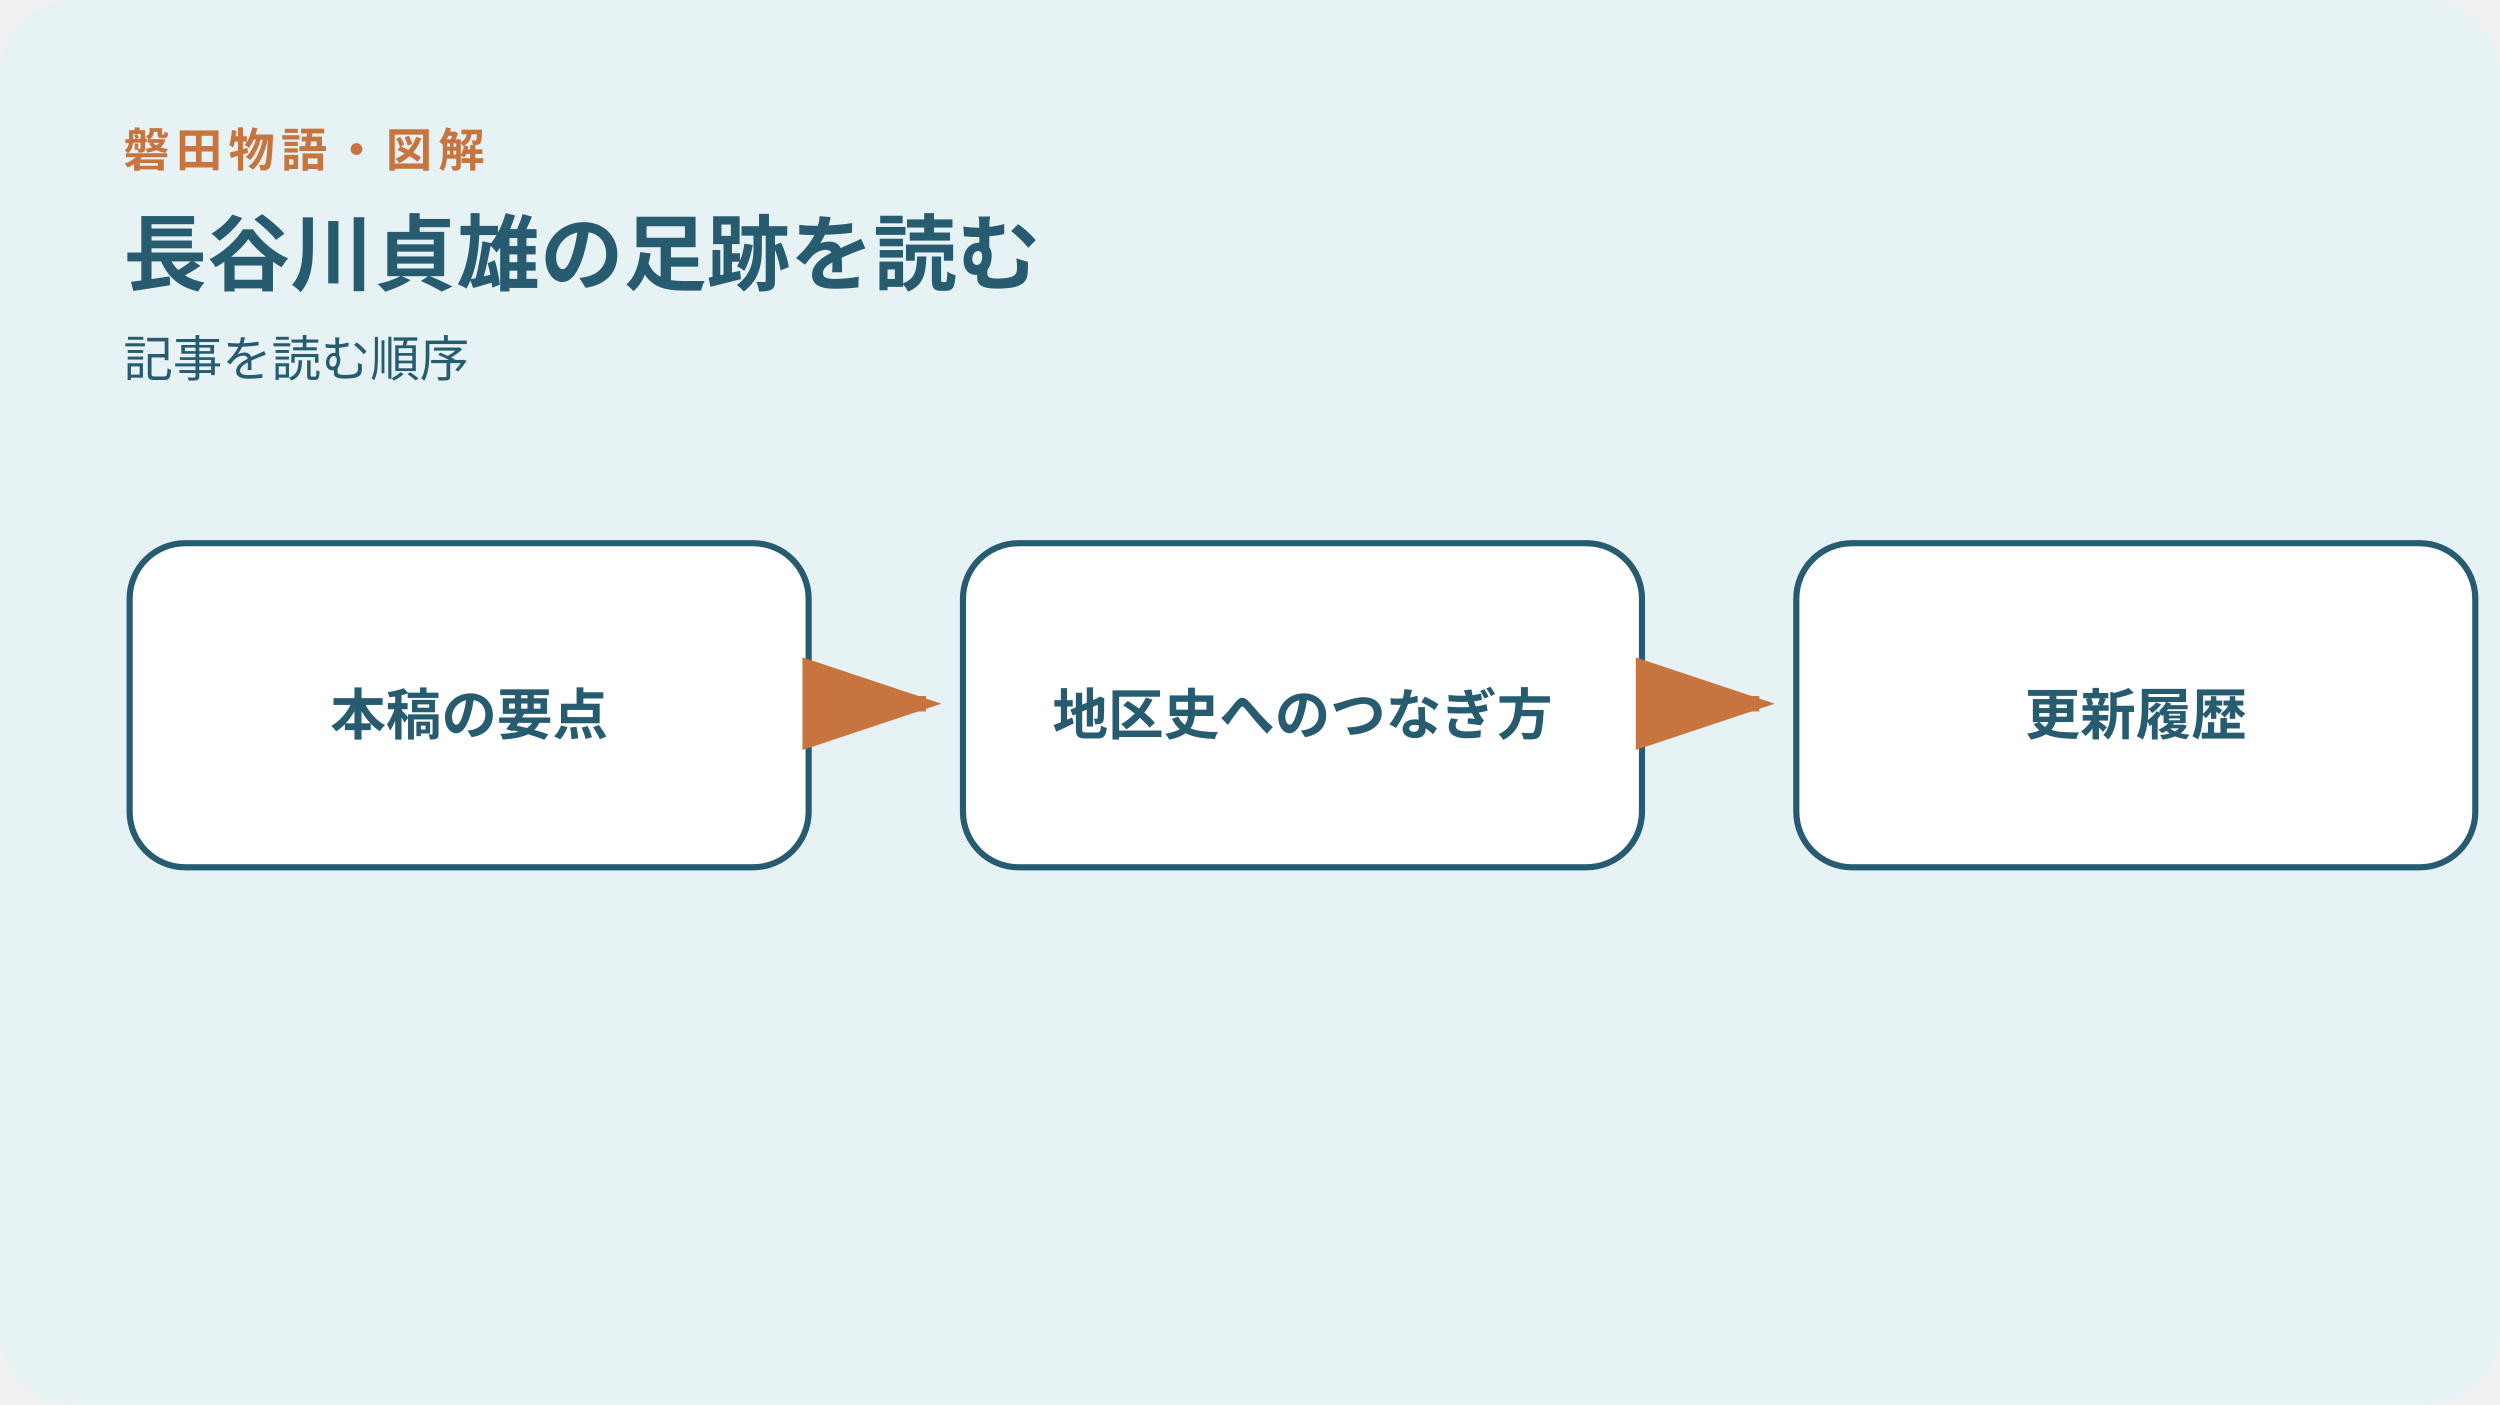
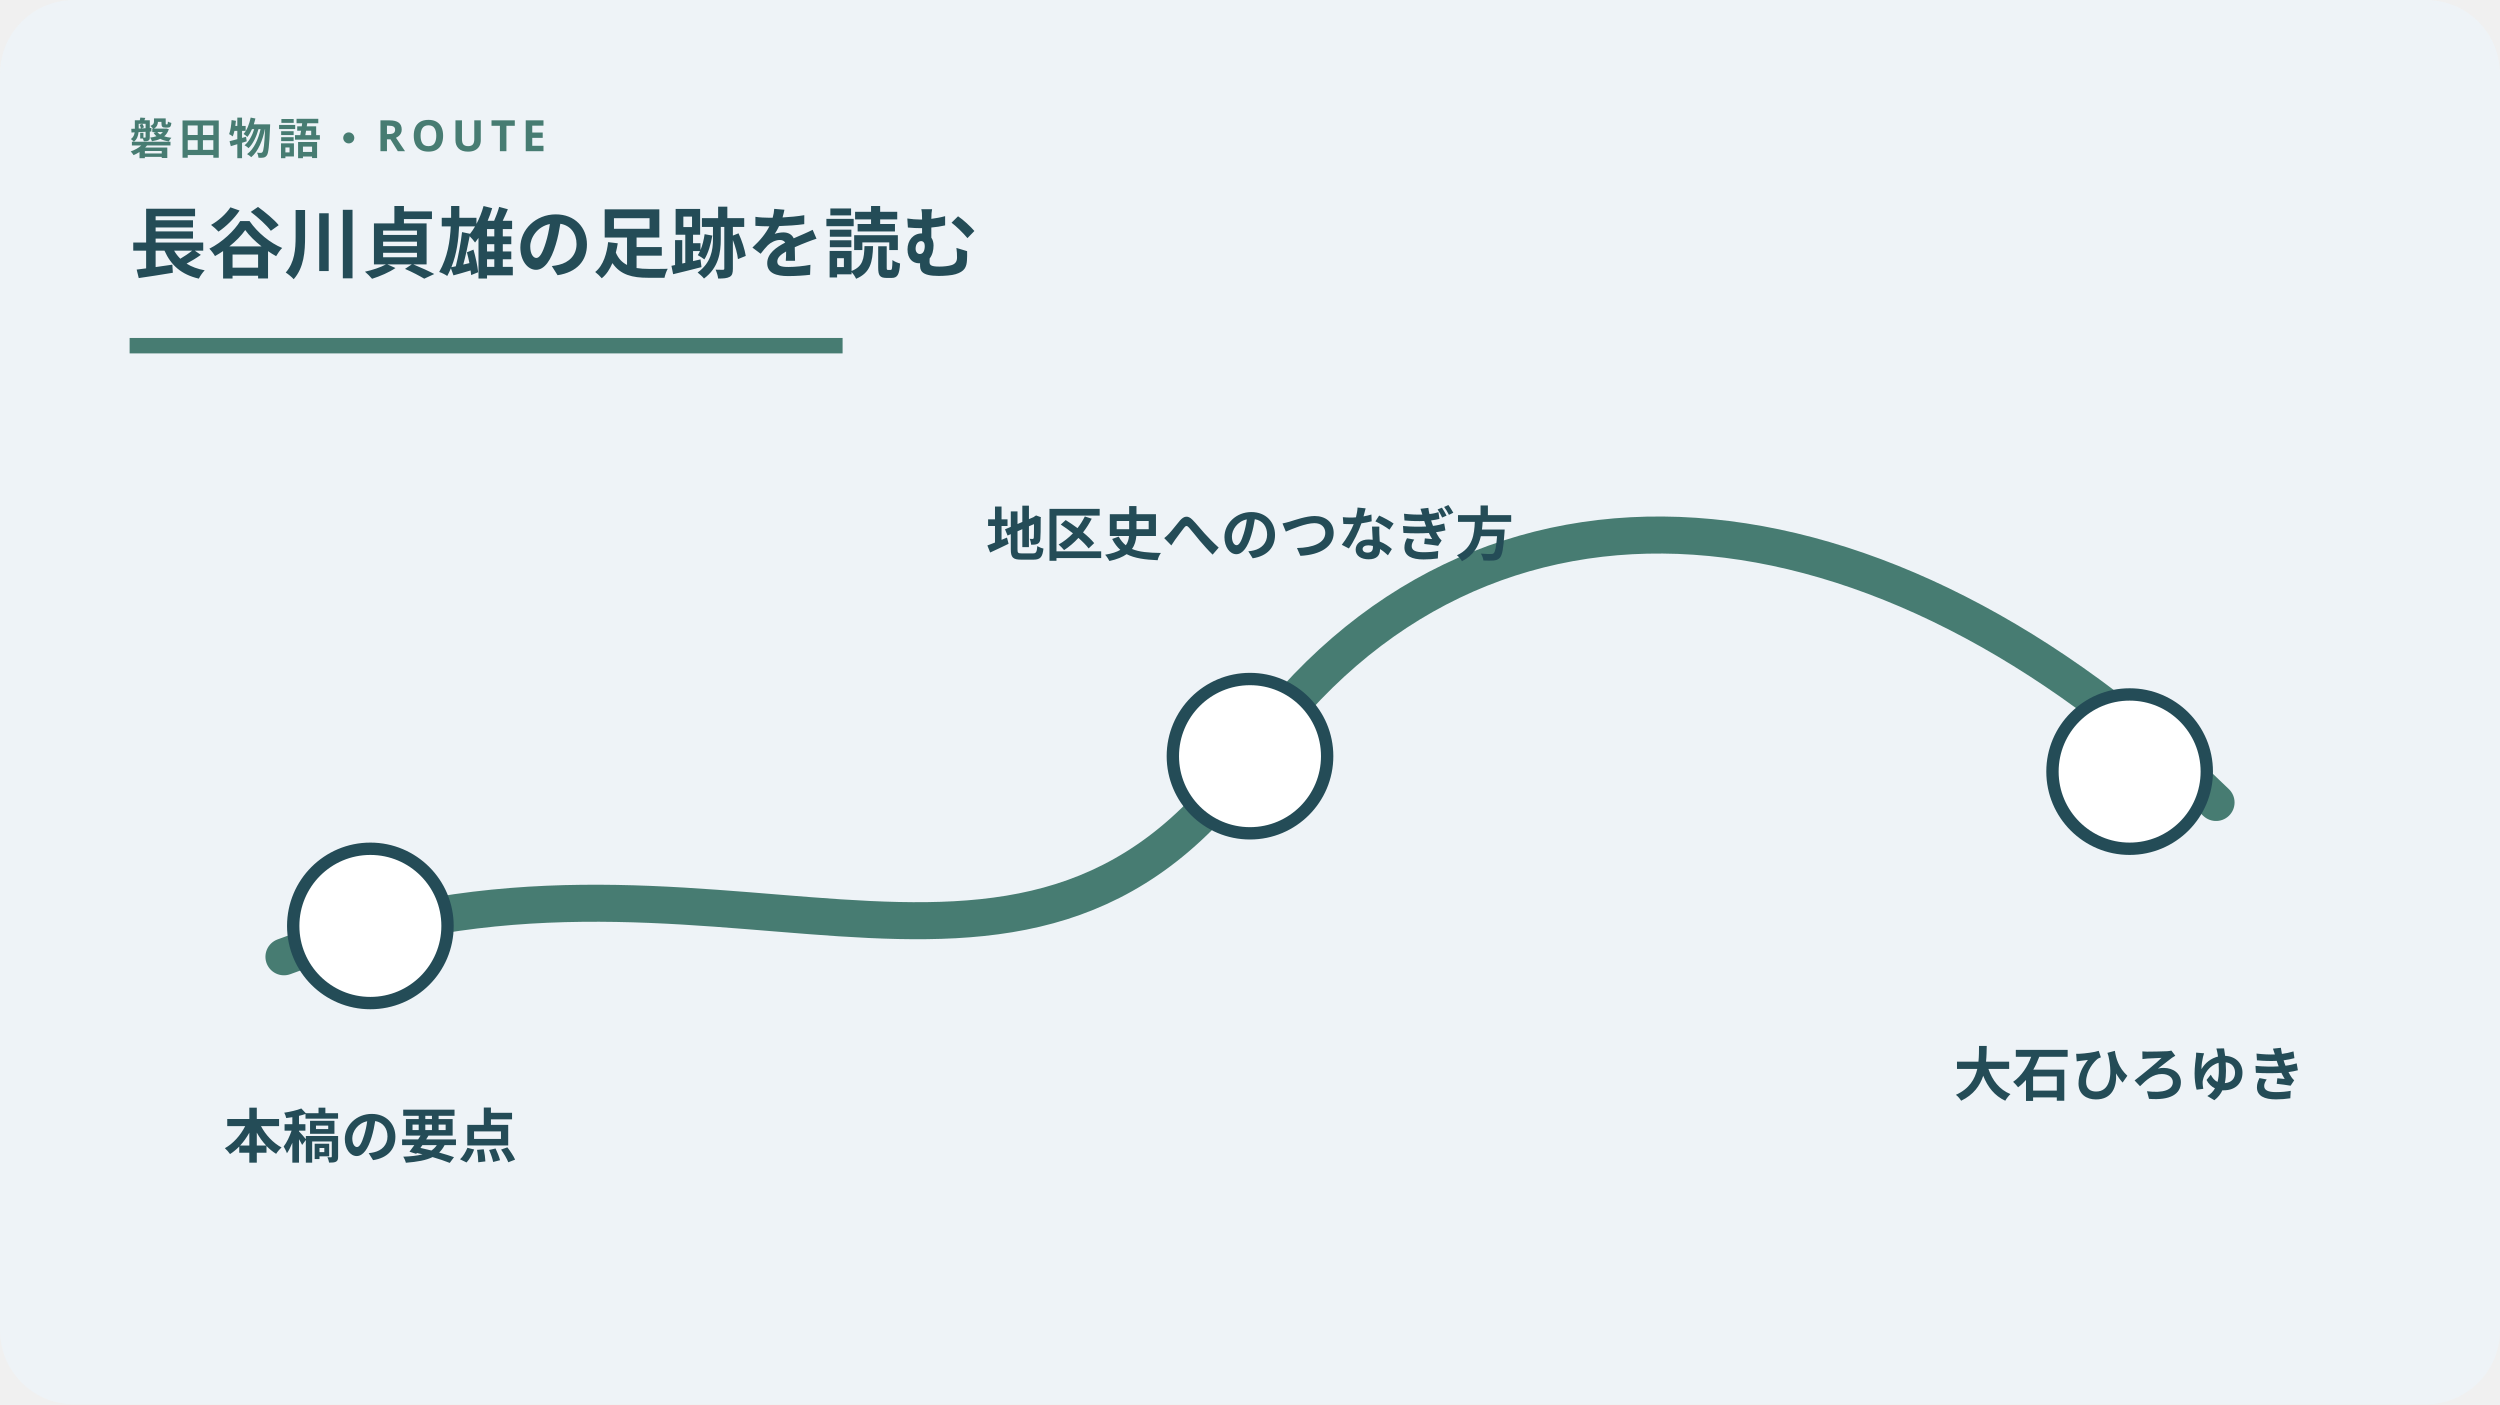
<svg xmlns="http://www.w3.org/2000/svg" width="810" height="455" viewBox="0 0 810 455" role="img" aria-labelledby="title desc">
-   <defs>
-     <marker id="arrow" markerWidth="10" markerHeight="10" refX="8" refY="3" orient="auto">
-       <path d="M0,0 L0,6 L9,3 z" fill="#c7743f" />
-     </marker>
-   </defs>
-   <rect width="810" height="455" rx="24" fill="#e7f2f5" />
-   <text x="40" y="54" font-size="15" font-weight="700" fill="#c7743f" letter-spacing="2">磐田物語・図解</text>
-   <text x="40" y="92" font-size="27" font-weight="700" fill="#265b70">長谷川貞雄の足跡を読む</text>
-   <text x="40" y="122" font-size="16" fill="#265b70">記事を読む順序</text>
-   <rect x="42" y="176" width="220" height="105" rx="18" fill="#fff" stroke="#265b70" stroke-width="2" />
-   <text x="152" y="238" text-anchor="middle" font-size="18" font-weight="700" fill="#265b70">
-     <tspan x="152" dy="0">本稿の要点</tspan>
+   <rect width="810" height="455" rx="24" fill="#eef3f7" />
+   <path d="M42 112 H273" stroke="#477c72" stroke-width="5" />
+   <text x="42" y="50" font-family="sans-serif" font-size="14" font-weight="700" fill="#477c72" letter-spacing="2">磐田物語・ROUTE</text>
+   <text x="42" y="88" font-family="sans-serif" font-size="25" font-weight="700" fill="#244c57">長谷川貞雄の足跡を読む</text>
+   <path d="M92 310 C230 258,330 350,405 245 S610 155,718 260" fill="none" stroke="#477c72" stroke-width="12" stroke-linecap="round" />
+   <circle cx="120" cy="300" r="25" fill="#fff" stroke="#244c57" stroke-width="4" />
+   <circle cx="405" cy="245" r="25" fill="#fff" stroke="#244c57" stroke-width="4" />
+   <circle cx="690" cy="250" r="25" fill="#fff" stroke="#244c57" stroke-width="4" />
+   <text x="120" y="375" text-anchor="middle" font-family="sans-serif" font-size="19" font-weight="700" fill="#244c57">
+     <tspan x="120" dy="0">本稿の要点</tspan>
  </text>
-   <path d="M268 228 H300" stroke="#c7743f" stroke-width="5" marker-end="url(#arrow)" />
-   <rect x="312" y="176" width="220" height="105" rx="18" fill="#fff" stroke="#265b70" stroke-width="2" />
-   <text x="422" y="238" text-anchor="middle" font-size="18" font-weight="700" fill="#265b70">
-     <tspan x="422" dy="0">地区史へのつなぎ方</tspan>
+   <text x="405" y="180" text-anchor="middle" font-family="sans-serif" font-size="19" font-weight="700" fill="#244c57">
+     <tspan x="405" dy="0">地区史へのつなぎ方</tspan>
  </text>
-   <path d="M538 228 H570" stroke="#c7743f" stroke-width="5" marker-end="url(#arrow)" />
-   <rect x="582" y="176" width="220" height="105" rx="18" fill="#fff" stroke="#265b70" stroke-width="2" />
-   <text x="692" y="238" text-anchor="middle" font-size="18" font-weight="700" fill="#265b70">
-     <tspan x="692" dy="0">更新履歴</tspan>
+   <text x="690" y="355" text-anchor="middle" font-family="sans-serif" font-size="19" font-weight="700" fill="#244c57">
+     <tspan x="690" dy="0">大石ひろゆき</tspan>
  </text>
</svg>
